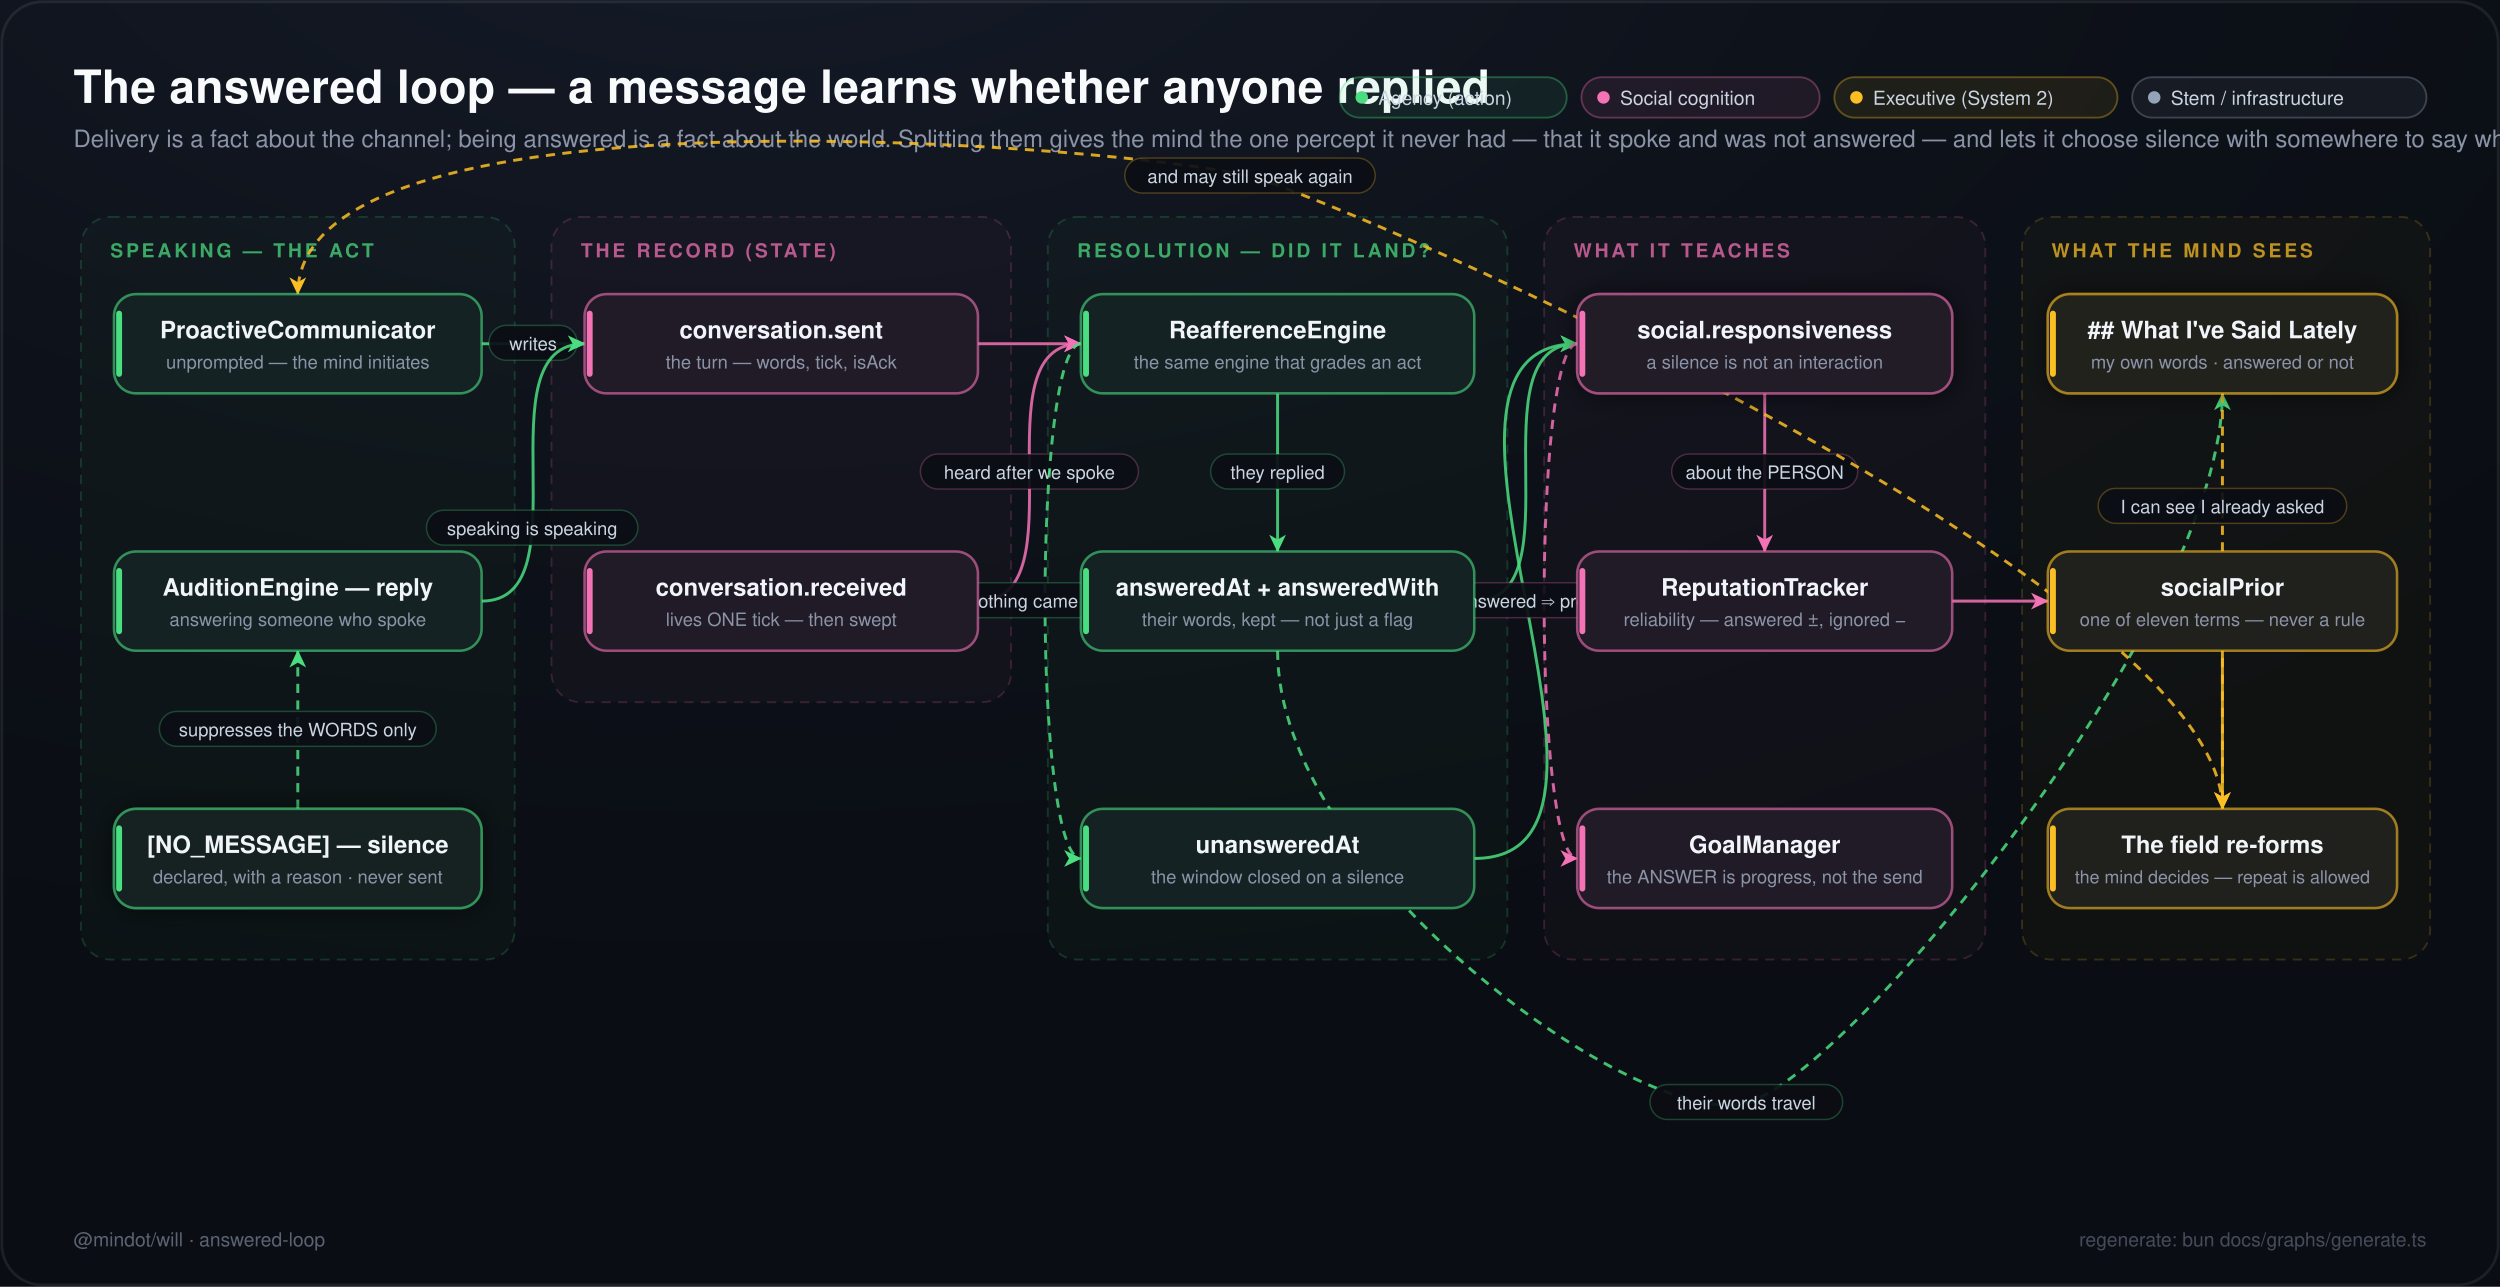
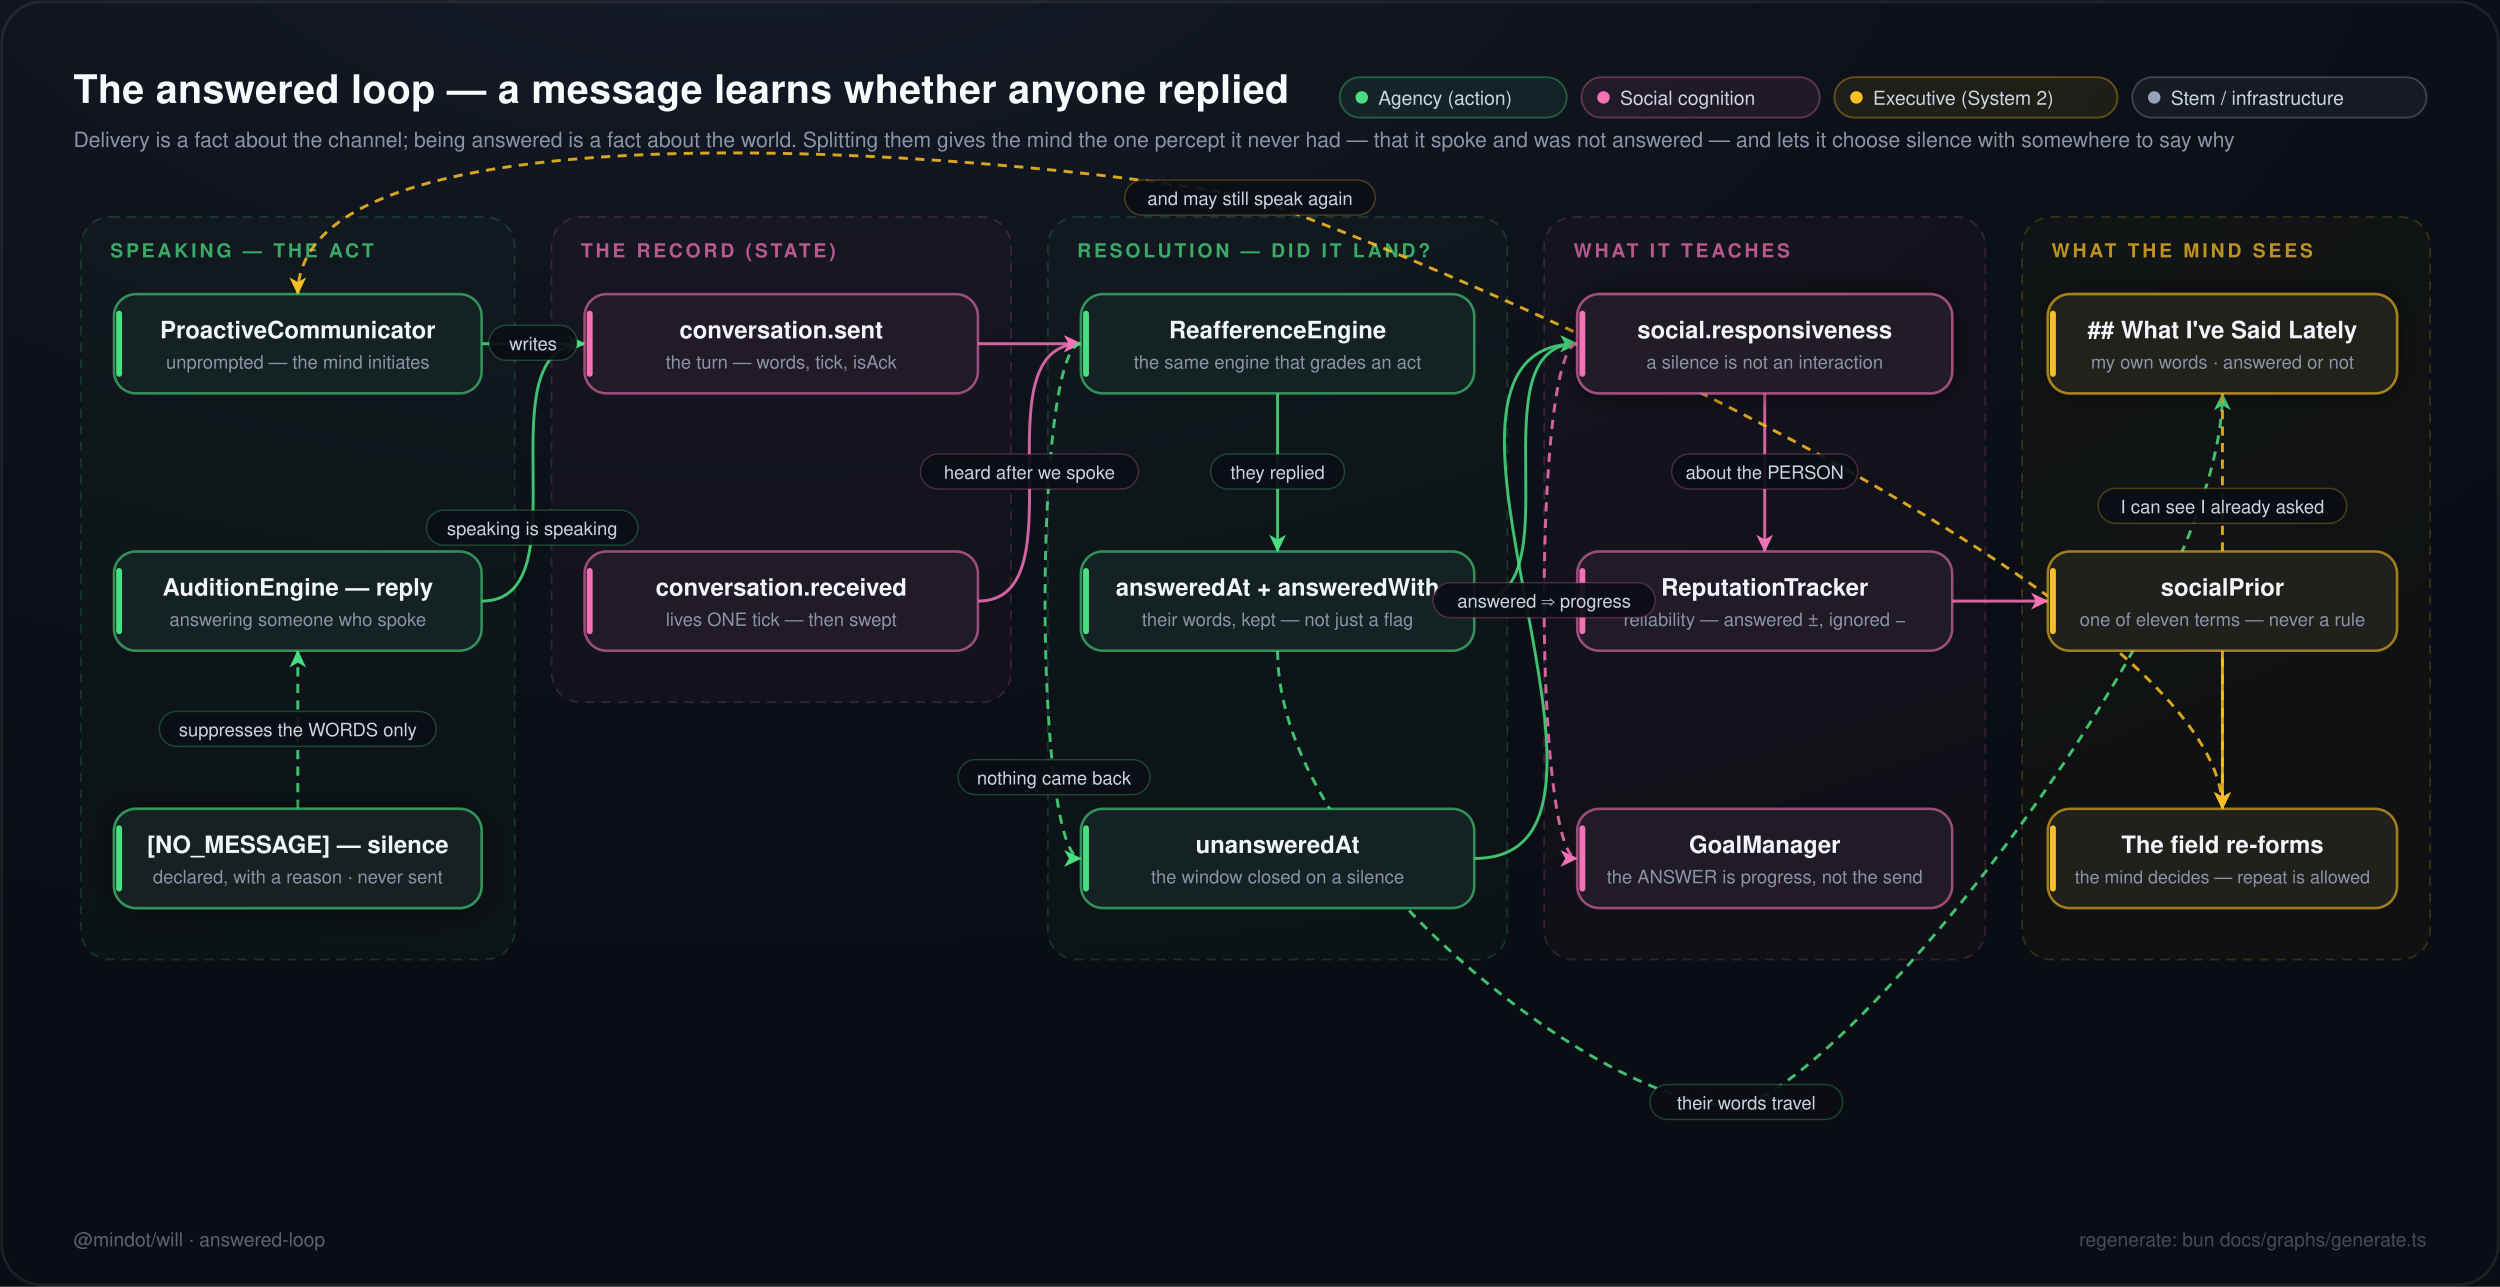
<svg xmlns="http://www.w3.org/2000/svg" width="1360" height="700" viewBox="0 0 1360 700" font-family="ui-sans-serif,-apple-system,'Segoe UI',Helvetica,Arial,sans-serif">
  <defs>
    <radialGradient id="sky" cx="30%" cy="-10%" r="90%">
      <stop offset="0%" stop-color="#151b28" />
      <stop offset="55%" stop-color="#0d1119" />
      <stop offset="100%" stop-color="#0a0d13" />
    </radialGradient>
    <filter id="glow" x="-60%" y="-60%" width="220%" height="220%">
      <feDropShadow dx="0" dy="0" stdDeviation="7" flood-opacity="0.55" />
    </filter>
    <marker id="arr-4ade80" viewBox="0 0 10 10" refX="8.4" refY="5" markerWidth="7.5" markerHeight="7.5" orient="auto-start-reverse">
      <path d="M 0.8 1.2 L 8.8 5 L 0.8 8.8 L 3 5 Z" fill="#4ade80" />
    </marker>
    <marker id="arr-f472b6" viewBox="0 0 10 10" refX="8.4" refY="5" markerWidth="7.5" markerHeight="7.5" orient="auto-start-reverse">
      <path d="M 0.8 1.2 L 8.8 5 L 0.8 8.8 L 3 5 Z" fill="#f472b6" />
    </marker>
    <marker id="arr-fbbf24" viewBox="0 0 10 10" refX="8.4" refY="5" markerWidth="7.5" markerHeight="7.5" orient="auto-start-reverse">
      <path d="M 0.8 1.2 L 8.8 5 L 0.8 8.8 L 3 5 Z" fill="#fbbf24" />
    </marker>
  </defs>
  <rect width="1360" height="700" fill="url(#sky)" />
  <rect x="1" y="1" width="1358" height="698" rx="22" fill="none" stroke="#ffffff14" stroke-width="1.5" />
-   <text x="40" y="56" font-size="25" font-weight="700" fill="#f8fafc" letter-spacing="0.2">The answered loop — a message learns whether anyone replied</text>
-   <text x="40" y="80" font-size="13" fill="#8b93a7">Delivery is a fact about the channel; being answered is a fact about the world. Splitting them gives the mind the one percept it never had — that it spoke and was not answered — and lets it choose silence with somewhere to say why</text>
+   <text x="40" y="56" font-size="21.4" font-weight="700" fill="#f8fafc" letter-spacing="0.2">The answered loop — a message learns whether anyone replied</text>
+   <text x="40" y="80" font-size="11.5" fill="#8b93a7">Delivery is a fact about the channel; being answered is a fact about the world. Splitting them gives the mind the one percept it never had — that it spoke and was not answered — and lets it choose silence with somewhere to say why</text>
  <rect x="1159.9" y="42" width="160.1" height="22" rx="11" fill="#94a3b814" stroke="#94a3b855" stroke-width="1" />
  <circle cx="1171.9" cy="53" r="3.4" fill="#94a3b8" />
  <text x="1180.9" y="57" font-size="10.5" fill="#cbd5e1">Stem / infrastructure</text>
  <rect x="997.9" y="42" width="154" height="22" rx="11" fill="#fbbf2414" stroke="#fbbf2455" stroke-width="1" />
  <circle cx="1009.9" cy="53" r="3.4" fill="#fbbf24" />
  <text x="1018.9" y="57" font-size="10.5" fill="#cbd5e1">Executive (System 2)</text>
  <rect x="860.3" y="42" width="129.6" height="22" rx="11" fill="#f472b614" stroke="#f472b655" stroke-width="1" />
  <circle cx="872.3" cy="53" r="3.4" fill="#f472b6" />
  <text x="881.3" y="57" font-size="10.5" fill="#cbd5e1">Social cognition</text>
  <rect x="728.8" y="42" width="123.5" height="22" rx="11" fill="#4ade8014" stroke="#4ade8055" stroke-width="1" />
  <circle cx="740.8" cy="53" r="3.4" fill="#4ade80" />
  <text x="749.8" y="57" font-size="10.5" fill="#cbd5e1">Agency (action)</text>
  <rect x="44" y="118" width="236" height="404" rx="16" fill="#4ade8007" stroke="#4ade802e" stroke-width="1" stroke-dasharray="5 4" />
  <text x="60" y="140" font-size="10.5" font-weight="700" letter-spacing="1.6" fill="#4ade80bb">SPEAKING — THE ACT</text>
  <rect x="300" y="118" width="250" height="264" rx="16" fill="#f472b607" stroke="#f472b62e" stroke-width="1" stroke-dasharray="5 4" />
  <text x="316" y="140" font-size="10.5" font-weight="700" letter-spacing="1.6" fill="#f472b6bb">THE RECORD (STATE)</text>
  <rect x="570" y="118" width="250" height="404" rx="16" fill="#4ade8007" stroke="#4ade802e" stroke-width="1" stroke-dasharray="5 4" />
  <text x="586" y="140" font-size="10.5" font-weight="700" letter-spacing="1.6" fill="#4ade80bb">RESOLUTION — DID IT LAND?</text>
  <rect x="840" y="118" width="240" height="404" rx="16" fill="#f472b607" stroke="#f472b62e" stroke-width="1" stroke-dasharray="5 4" />
  <text x="856" y="140" font-size="10.5" font-weight="700" letter-spacing="1.6" fill="#f472b6bb">WHAT IT TEACHES</text>
  <rect x="1100" y="118" width="222" height="404" rx="16" fill="#fbbf2407" stroke="#fbbf242e" stroke-width="1" stroke-dasharray="5 4" />
  <text x="1116" y="140" font-size="10.5" font-weight="700" letter-spacing="1.6" fill="#fbbf24bb">WHAT THE MIND SEES</text>
  <path d="M 262 187 C 296 187, 284 187, 318 187" fill="none" stroke="#4ade80" stroke-width="1.6" stroke-opacity="0.85" marker-end="url(#arr-4ade80)" />
-   <rect x="266" y="177" width="48" height="19" rx="9.5" fill="#0b0e14" fill-opacity="0.92" stroke="#4ade8044" stroke-width="0.8" />
-   <text x="290" y="190.5" font-size="10" fill="#cbd5e1" text-anchor="middle">writes</text>
  <path d="M 262 327 C 319.298 327, 260.702 187, 318 187" fill="none" stroke="#4ade80" stroke-width="1.6" stroke-opacity="0.85" marker-end="url(#arr-4ade80)" />
-   <rect x="232.01" y="277.555" width="115" height="19" rx="9.5" fill="#0b0e14" fill-opacity="0.92" stroke="#4ade8044" stroke-width="0.8" />
-   <text x="289.51" y="291.055" font-size="10" fill="#cbd5e1" text-anchor="middle">speaking is speaking</text>
  <path d="M 162 440 C 162 406, 162 388, 162 354" fill="none" stroke="#4ade80" stroke-width="1.6" stroke-opacity="0.85" stroke-dasharray="5 4" marker-end="url(#arr-4ade80)" />
-   <rect x="86.7" y="387" width="150.6" height="19" rx="9.5" fill="#0b0e14" fill-opacity="0.92" stroke="#4ade8044" stroke-width="0.8" />
-   <text x="162" y="400.5" font-size="10" fill="#cbd5e1" text-anchor="middle">suppresses the WORDS only</text>
  <path d="M 532 187 C 566 187, 554 187, 588 187" fill="none" stroke="#f472b6" stroke-width="1.6" stroke-opacity="0.85" marker-end="url(#arr-f472b6)" />
  <path d="M 532 327 C 589.298 327, 530.702 187, 588 187" fill="none" stroke="#f472b6" stroke-width="1.6" stroke-opacity="0.85" marker-end="url(#arr-f472b6)" />
-   <rect x="500.7" y="247" width="118.6" height="19" rx="9.5" fill="#0b0e14" fill-opacity="0.92" stroke="#f472b644" stroke-width="0.8" />
-   <text x="560" y="260.5" font-size="10" fill="#cbd5e1" text-anchor="middle">heard after we spoke</text>
  <path d="M 695 214 C 695 248, 695 266, 695 300" fill="none" stroke="#4ade80" stroke-width="1.6" stroke-opacity="0.85" marker-end="url(#arr-4ade80)" />
-   <rect x="658.6" y="247" width="72.8" height="19" rx="9.5" fill="#0b0e14" fill-opacity="0.92" stroke="#4ade8044" stroke-width="0.8" />
-   <text x="695" y="260.5" font-size="10" fill="#cbd5e1" text-anchor="middle">they replied</text>
  <path d="M 588 187 C 562 187, 562 467, 588 467" fill="none" stroke="#4ade80" stroke-width="1.6" stroke-opacity="0.85" stroke-dasharray="5 4" marker-end="url(#arr-4ade80)" />
-   <rect x="516.3" y="317" width="104.4" height="19" rx="9.5" fill="#0b0e14" fill-opacity="0.92" stroke="#4ade8044" stroke-width="0.8" />
-   <text x="568.5" y="330.5" font-size="10" fill="#cbd5e1" text-anchor="middle">nothing came back</text>
  <path d="M 802 327 C 859.298 327, 800.702 187, 858 187" fill="none" stroke="#4ade80" stroke-width="1.6" stroke-opacity="0.85" marker-end="url(#arr-4ade80)" />
  <path d="M 802 467 C 910.507 467, 749.493 187, 858 187" fill="none" stroke="#4ade80" stroke-width="1.6" stroke-opacity="0.85" marker-end="url(#arr-4ade80)" />
  <path d="M 960 214 C 960 248, 960 266, 960 300" fill="none" stroke="#f472b6" stroke-width="1.6" stroke-opacity="0.85" marker-end="url(#arr-f472b6)" />
-   <rect x="909.4" y="247" width="101.2" height="19" rx="9.5" fill="#0b0e14" fill-opacity="0.92" stroke="#f472b644" stroke-width="0.8" />
-   <text x="960" y="260.5" font-size="10" fill="#cbd5e1" text-anchor="middle">about the PERSON</text>
  <path d="M 858 187 C 834 187, 834 467, 858 467" fill="none" stroke="#f472b6" stroke-width="1.6" stroke-opacity="0.85" stroke-dasharray="5 4" marker-end="url(#arr-f472b6)" />
-   <rect x="779.6" y="317" width="120.8" height="19" rx="9.5" fill="#0b0e14" fill-opacity="0.92" stroke="#f472b644" stroke-width="0.8" />
-   <text x="840" y="330.5" font-size="10" fill="#cbd5e1" text-anchor="middle">answered ⇒ progress</text>
  <path d="M 695 354 C 695 474, 892.109 615.768, 950 600 C 1007.891 584.232, 1209 334, 1209 214" fill="none" stroke="#4ade80" stroke-width="1.6" stroke-opacity="0.85" stroke-dasharray="5 4" marker-end="url(#arr-4ade80)" />
-   <rect x="897.6" y="590" width="104.8" height="19" rx="9.5" fill="#0b0e14" fill-opacity="0.92" stroke="#4ade8044" stroke-width="0.8" />
-   <text x="950" y="603.5" font-size="10" fill="#cbd5e1" text-anchor="middle">their words travel</text>
  <path d="M 1062 327 C 1096 327, 1080 327, 1114 327" fill="none" stroke="#f472b6" stroke-width="1.6" stroke-opacity="0.85" marker-end="url(#arr-f472b6)" />
  <path d="M 1209 214 C 1209 299.88, 1209 354.12, 1209 440" fill="none" stroke="#fbbf24" stroke-width="1.6" stroke-opacity="0.85" stroke-dasharray="5 4" marker-end="url(#arr-fbbf24)" />
-   <rect x="1141.4" y="265.682" width="135.2" height="19" rx="9.5" fill="#0b0e14" fill-opacity="0.92" stroke="#fbbf2444" stroke-width="0.8" />
-   <text x="1209" y="279.182" font-size="10" fill="#cbd5e1" text-anchor="middle">I can see I already asked</text>
  <path d="M 1209 354 C 1209 388, 1209 406, 1209 440" fill="none" stroke="#fbbf24" stroke-width="1.6" stroke-opacity="0.85" marker-end="url(#arr-fbbf24)" />
-   <path d="M 1209 440 C 1209 320, 737.963 111.501, 680 96 C 622.037 80.499, 162 40, 162 160" fill="none" stroke="#fbbf24" stroke-width="1.6" stroke-opacity="0.85" stroke-dasharray="5 4" marker-end="url(#arr-fbbf24)" />
-   <rect x="611.9" y="86" width="136.2" height="19" rx="9.5" fill="#0b0e14" fill-opacity="0.92" stroke="#fbbf2444" stroke-width="0.8" />
-   <text x="680" y="99.5" font-size="10" fill="#cbd5e1" text-anchor="middle">and may still speak again</text>
+   <path d="M 1209 440 C 1209 320, 737.963 123.501, 680 108 C 622.037 92.499, 162 40, 162 160" fill="none" stroke="#fbbf24" stroke-width="1.6" stroke-opacity="0.85" stroke-dasharray="5 4" marker-end="url(#arr-fbbf24)" />
  <g>
    <rect x="62" y="160" width="200" height="54" rx="12" fill="#10141d" stroke="#4ade8099" stroke-width="1.4" />
    <rect x="62" y="160" width="200" height="54" rx="12" fill="#4ade8012" />
    <rect x="63.2" y="169" width="3.2" height="36" rx="1.6" fill="#4ade80" />
    <text x="162" y="184" font-size="13" font-weight="600" fill="#f1f5f9" text-anchor="middle">ProactiveCommunicator</text>
    <text x="162" y="200.5" font-size="10" fill="#8b93a7" text-anchor="middle">unprompted — the mind initiates</text>
  </g>
  <g>
    <rect x="62" y="300" width="200" height="54" rx="12" fill="#10141d" stroke="#4ade8099" stroke-width="1.4" />
    <rect x="62" y="300" width="200" height="54" rx="12" fill="#4ade8012" />
    <rect x="63.2" y="309" width="3.2" height="36" rx="1.6" fill="#4ade80" />
    <text x="162" y="324" font-size="13" font-weight="600" fill="#f1f5f9" text-anchor="middle">AuditionEngine — reply</text>
    <text x="162" y="340.5" font-size="10" fill="#8b93a7" text-anchor="middle">answering someone who spoke</text>
  </g>
  <g filter="url(#glow)" color="#4ade80">
    <rect x="62" y="440" width="200" height="54" rx="12" fill="#10141d" stroke="#4ade8099" stroke-width="1.4" />
    <rect x="62" y="440" width="200" height="54" rx="12" fill="#4ade8012" />
    <rect x="63.2" y="449" width="3.2" height="36" rx="1.6" fill="#4ade80" />
    <text x="162" y="464" font-size="13" font-weight="600" fill="#f1f5f9" text-anchor="middle">[NO_MESSAGE] — silence</text>
    <text x="162" y="480.5" font-size="10" fill="#8b93a7" text-anchor="middle">declared, with a reason · never sent</text>
  </g>
  <g>
    <rect x="318" y="160" width="214" height="54" rx="12" fill="#10141d" stroke="#f472b699" stroke-width="1.4" />
    <rect x="318" y="160" width="214" height="54" rx="12" fill="#f472b612" />
    <rect x="319.2" y="169" width="3.2" height="36" rx="1.6" fill="#f472b6" />
    <text x="425" y="184" font-size="13" font-weight="600" fill="#f1f5f9" text-anchor="middle">conversation.sent</text>
    <text x="425" y="200.5" font-size="10" fill="#8b93a7" text-anchor="middle">the turn — words, tick, isAck</text>
  </g>
  <g>
    <rect x="318" y="300" width="214" height="54" rx="12" fill="#10141d" stroke="#f472b699" stroke-width="1.4" />
    <rect x="318" y="300" width="214" height="54" rx="12" fill="#f472b612" />
    <rect x="319.2" y="309" width="3.2" height="36" rx="1.6" fill="#f472b6" />
    <text x="425" y="324" font-size="13" font-weight="600" fill="#f1f5f9" text-anchor="middle">conversation.received</text>
    <text x="425" y="340.5" font-size="10" fill="#8b93a7" text-anchor="middle">lives ONE tick — then swept</text>
  </g>
  <g>
    <rect x="588" y="160" width="214" height="54" rx="12" fill="#10141d" stroke="#4ade8099" stroke-width="1.4" />
    <rect x="588" y="160" width="214" height="54" rx="12" fill="#4ade8012" />
    <rect x="589.2" y="169" width="3.2" height="36" rx="1.6" fill="#4ade80" />
    <text x="695" y="184" font-size="13" font-weight="600" fill="#f1f5f9" text-anchor="middle">ReafferenceEngine</text>
    <text x="695" y="200.5" font-size="10" fill="#8b93a7" text-anchor="middle">the same engine that grades an act</text>
  </g>
  <g>
    <rect x="588" y="300" width="214" height="54" rx="12" fill="#10141d" stroke="#4ade8099" stroke-width="1.4" />
    <rect x="588" y="300" width="214" height="54" rx="12" fill="#4ade8012" />
    <rect x="589.2" y="309" width="3.2" height="36" rx="1.6" fill="#4ade80" />
    <text x="695" y="324" font-size="13" font-weight="600" fill="#f1f5f9" text-anchor="middle">answeredAt + answeredWith</text>
    <text x="695" y="340.5" font-size="10" fill="#8b93a7" text-anchor="middle">their words, kept — not just a flag</text>
  </g>
  <g>
    <rect x="588" y="440" width="214" height="54" rx="12" fill="#10141d" stroke="#4ade8099" stroke-width="1.4" />
    <rect x="588" y="440" width="214" height="54" rx="12" fill="#4ade8012" />
    <rect x="589.2" y="449" width="3.2" height="36" rx="1.6" fill="#4ade80" />
    <text x="695" y="464" font-size="13" font-weight="600" fill="#f1f5f9" text-anchor="middle">unansweredAt</text>
    <text x="695" y="480.5" font-size="10" fill="#8b93a7" text-anchor="middle">the window closed on a silence</text>
  </g>
  <g filter="url(#glow)" color="#f472b6">
    <rect x="858" y="160" width="204" height="54" rx="12" fill="#10141d" stroke="#f472b699" stroke-width="1.4" />
    <rect x="858" y="160" width="204" height="54" rx="12" fill="#f472b612" />
    <rect x="859.2" y="169" width="3.2" height="36" rx="1.6" fill="#f472b6" />
    <text x="960" y="184" font-size="13" font-weight="600" fill="#f1f5f9" text-anchor="middle">social.responsiveness</text>
    <text x="960" y="200.5" font-size="10" fill="#8b93a7" text-anchor="middle">a silence is not an interaction</text>
  </g>
  <g>
    <rect x="858" y="300" width="204" height="54" rx="12" fill="#10141d" stroke="#f472b699" stroke-width="1.4" />
    <rect x="858" y="300" width="204" height="54" rx="12" fill="#f472b612" />
    <rect x="859.2" y="309" width="3.2" height="36" rx="1.6" fill="#f472b6" />
    <text x="960" y="324" font-size="13" font-weight="600" fill="#f1f5f9" text-anchor="middle">ReputationTracker</text>
    <text x="960" y="340.5" font-size="10" fill="#8b93a7" text-anchor="middle">reliability — answered ±, ignored −</text>
  </g>
  <g>
    <rect x="858" y="440" width="204" height="54" rx="12" fill="#10141d" stroke="#f472b699" stroke-width="1.4" />
    <rect x="858" y="440" width="204" height="54" rx="12" fill="#f472b612" />
    <rect x="859.2" y="449" width="3.2" height="36" rx="1.6" fill="#f472b6" />
    <text x="960" y="464" font-size="13" font-weight="600" fill="#f1f5f9" text-anchor="middle">GoalManager</text>
    <text x="960" y="480.5" font-size="10" fill="#8b93a7" text-anchor="middle">the ANSWER is progress, not the send</text>
  </g>
  <g filter="url(#glow)" color="#fbbf24">
    <rect x="1114" y="160" width="190" height="54" rx="12" fill="#10141d" stroke="#fbbf2499" stroke-width="1.4" />
    <rect x="1114" y="160" width="190" height="54" rx="12" fill="#fbbf2412" />
    <rect x="1115.2" y="169" width="3.2" height="36" rx="1.6" fill="#fbbf24" />
    <text x="1209" y="184" font-size="13" font-weight="600" fill="#f1f5f9" text-anchor="middle">## What I've Said Lately</text>
    <text x="1209" y="200.5" font-size="10" fill="#8b93a7" text-anchor="middle">my own words · answered or not</text>
  </g>
  <g>
    <rect x="1114" y="300" width="190" height="54" rx="12" fill="#10141d" stroke="#fbbf2499" stroke-width="1.4" />
    <rect x="1114" y="300" width="190" height="54" rx="12" fill="#fbbf2412" />
    <rect x="1115.2" y="309" width="3.2" height="36" rx="1.6" fill="#fbbf24" />
    <text x="1209" y="324" font-size="13" font-weight="600" fill="#f1f5f9" text-anchor="middle">socialPrior</text>
    <text x="1209" y="340.5" font-size="10" fill="#8b93a7" text-anchor="middle">one of eleven terms — never a rule</text>
  </g>
  <g>
    <rect x="1114" y="440" width="190" height="54" rx="12" fill="#10141d" stroke="#fbbf2499" stroke-width="1.4" />
    <rect x="1114" y="440" width="190" height="54" rx="12" fill="#fbbf2412" />
    <rect x="1115.2" y="449" width="3.2" height="36" rx="1.6" fill="#fbbf24" />
    <text x="1209" y="464" font-size="13" font-weight="600" fill="#f1f5f9" text-anchor="middle">The field re-forms</text>
    <text x="1209" y="480.5" font-size="9.7" fill="#8b93a7" text-anchor="middle">the mind decides — repeat is allowed</text>
  </g>
+   <rect x="266" y="177" width="48" height="19" rx="9.5" fill="#0b0e14" fill-opacity="0.92" stroke="#4ade8044" stroke-width="0.8" />
+   <text x="290" y="190.5" font-size="10" fill="#cbd5e1" text-anchor="middle">writes</text>
+   <rect x="232.01" y="277.555" width="115" height="19" rx="9.5" fill="#0b0e14" fill-opacity="0.92" stroke="#4ade8044" stroke-width="0.8" />
+   <text x="289.51" y="291.055" font-size="10" fill="#cbd5e1" text-anchor="middle">speaking is speaking</text>
+   <rect x="86.7" y="387" width="150.6" height="19" rx="9.5" fill="#0b0e14" fill-opacity="0.92" stroke="#4ade8044" stroke-width="0.8" />
+   <text x="162" y="400.5" font-size="10" fill="#cbd5e1" text-anchor="middle">suppresses the WORDS only</text>
+   <rect x="500.7" y="247" width="118.6" height="19" rx="9.5" fill="#0b0e14" fill-opacity="0.92" stroke="#f472b644" stroke-width="0.8" />
+   <text x="560" y="260.5" font-size="10" fill="#cbd5e1" text-anchor="middle">heard after we spoke</text>
+   <rect x="658.6" y="247" width="72.8" height="19" rx="9.5" fill="#0b0e14" fill-opacity="0.92" stroke="#4ade8044" stroke-width="0.8" />
+   <text x="695" y="260.5" font-size="10" fill="#cbd5e1" text-anchor="middle">they replied</text>
+   <rect x="521.175" y="413.25" width="104.4" height="19" rx="9.5" fill="#0b0e14" fill-opacity="0.92" stroke="#4ade8044" stroke-width="0.8" />
+   <text x="573.375" y="426.75" font-size="10" fill="#cbd5e1" text-anchor="middle">nothing came back</text>
+   <rect x="909.4" y="247" width="101.2" height="19" rx="9.5" fill="#0b0e14" fill-opacity="0.92" stroke="#f472b644" stroke-width="0.8" />
+   <text x="960" y="260.5" font-size="10" fill="#cbd5e1" text-anchor="middle">about the PERSON</text>
+   <rect x="779.6" y="317" width="120.8" height="19" rx="9.5" fill="#0b0e14" fill-opacity="0.92" stroke="#f472b644" stroke-width="0.8" />
+   <text x="840" y="330.5" font-size="10" fill="#cbd5e1" text-anchor="middle">answered ⇒ progress</text>
+   <rect x="897.6" y="590" width="104.8" height="19" rx="9.5" fill="#0b0e14" fill-opacity="0.92" stroke="#4ade8044" stroke-width="0.8" />
+   <text x="950" y="603.5" font-size="10" fill="#cbd5e1" text-anchor="middle">their words travel</text>
+   <rect x="1141.4" y="265.682" width="135.2" height="19" rx="9.5" fill="#0b0e14" fill-opacity="0.92" stroke="#fbbf2444" stroke-width="0.8" />
+   <text x="1209" y="279.182" font-size="10" fill="#cbd5e1" text-anchor="middle">I can see I already asked</text>
+   <rect x="611.9" y="98" width="136.2" height="19" rx="9.5" fill="#0b0e14" fill-opacity="0.92" stroke="#fbbf2444" stroke-width="0.8" />
+   <text x="680" y="111.5" font-size="10" fill="#cbd5e1" text-anchor="middle">and may still speak again</text>
  <text x="40" y="678" font-size="10.5" fill="#5b6372">@mindot/will · answered-loop</text>
  <text x="1320" y="678" font-size="10.5" fill="#454c59" text-anchor="end">regenerate: bun docs/graphs/generate.ts</text>
</svg>
